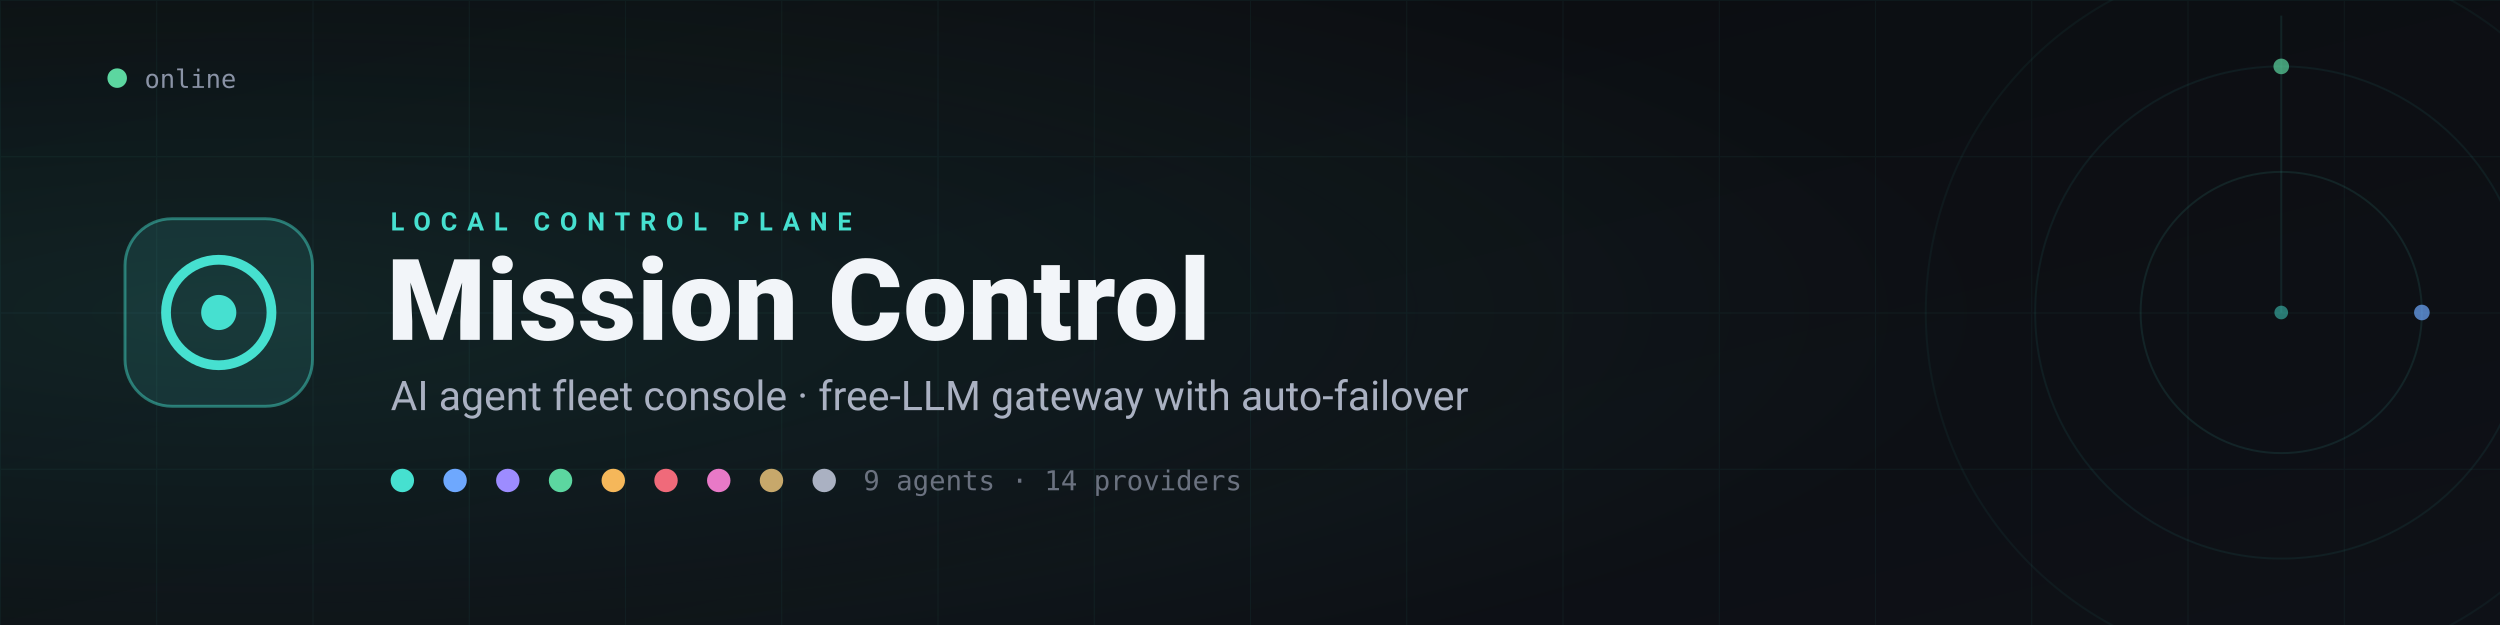
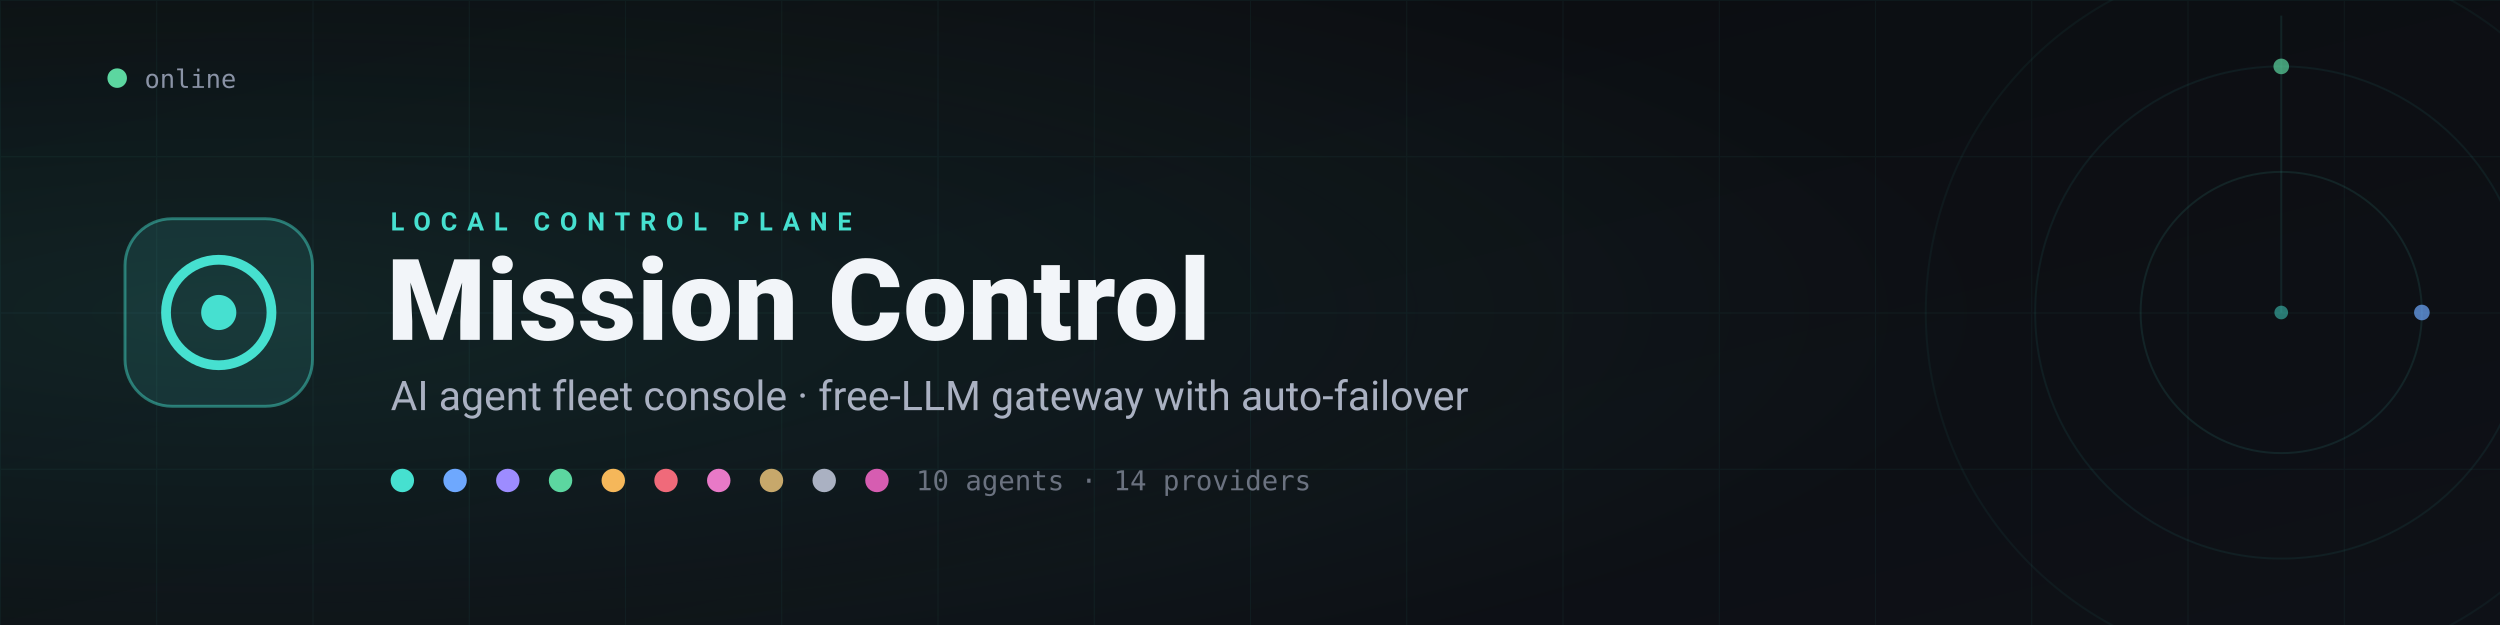
<svg xmlns="http://www.w3.org/2000/svg" viewBox="0 0 1280 320" width="1280" height="320" role="img" aria-label="Mission Control — AI agent fleet console + free-LLM gateway">
  <defs>
    <linearGradient id="bg" x1="0" y1="0" x2="1" y2="1">
      <stop offset="0" stop-color="#0b0d10" />
      <stop offset="1" stop-color="#0e1117" />
    </linearGradient>
    <radialGradient id="glow" cx="0.1" cy="0.5" r="0.7">
      <stop offset="0" stop-color="#46e0d0" stop-opacity="0.10" />
      <stop offset="1" stop-color="#46e0d0" stop-opacity="0" />
    </radialGradient>
    <pattern id="grid" width="80" height="80" patternUnits="userSpaceOnUse">
      <path d="M80 0H0V80" fill="none" stroke="#46e0d0" stroke-opacity="0.05" />
    </pattern>
  </defs>
  <rect width="1280" height="320" fill="url(#bg)" />
  <rect width="1280" height="320" fill="url(#grid)" />
  <rect width="1280" height="320" fill="url(#glow)" />
  <g fill="none" stroke="#46e0d0">
    <circle cx="1168" cy="160" r="72" stroke-opacity="0.10" />
    <circle cx="1168" cy="160" r="126" stroke-opacity="0.07" />
    <circle cx="1168" cy="160" r="182" stroke-opacity="0.05" />
  </g>
  <line x1="1168" y1="160" x2="1168" y2="8" stroke="#46e0d0" stroke-opacity="0.10" />
  <circle cx="1168" cy="160" r="3.5" fill="#46e0d0" fill-opacity="0.5" />
  <circle cx="1240" cy="160" r="4" fill="#6ea8fe" fill-opacity="0.7" />
  <circle cx="1168" cy="34" r="4" fill="#5cd6a0" fill-opacity="0.7" />
  <circle cx="60" cy="40" r="5" fill="#5cd6a0" />
  <text x="74" y="45" font-family="ui-monospace,SFMono-Regular,Menlo,monospace" font-size="13" fill="#8a93a6">online</text>
  <rect x="64" y="112" width="96" height="96" rx="24" fill="#46e0d0" fill-opacity="0.12" stroke="#46e0d0" stroke-opacity="0.45" stroke-width="1.5" />
  <circle cx="112" cy="160" r="27" fill="none" stroke="#46e0d0" stroke-width="5" />
  <circle cx="112" cy="160" r="9" fill="#46e0d0" />
  <text x="200" y="118" font-family="ui-sans-serif,-apple-system,Segoe UI,Roboto,sans-serif" font-size="13" letter-spacing="5" font-weight="700" fill="#46e0d0">LOCAL CONTROL PLANE</text>
  <text x="198" y="174" font-family="ui-sans-serif,-apple-system,Segoe UI,Roboto,sans-serif" font-size="58" font-weight="800" letter-spacing="0.5" fill="#f2f5f9">Mission Control</text>
  <text x="200" y="210" font-family="ui-sans-serif,-apple-system,Segoe UI,Roboto,sans-serif" font-size="21" fill="#aab1c2">AI agent fleet console · free-LLM gateway with auto-failover</text>
  <g>
    <circle cx="206" cy="246" r="6" fill="#46e0d0" />
    <circle cx="233" cy="246" r="6" fill="#6ea8fe" />
    <circle cx="260" cy="246" r="6" fill="#9d8cff" />
    <circle cx="287" cy="246" r="6" fill="#5cd6a0" />
    <circle cx="314" cy="246" r="6" fill="#f5b75a" />
    <circle cx="341" cy="246" r="6" fill="#f06a7a" />
    <circle cx="368" cy="246" r="6" fill="#e879c7" />
    <circle cx="395" cy="246" r="6" fill="#c7a86b" />
    <circle cx="422" cy="246" r="6" fill="#aab1c2" />
-     <text x="442" y="251" font-family="ui-monospace,SFMono-Regular,Menlo,monospace" font-size="14" fill="#6b7280">9 agents · 14 providers</text>
+     <circle cx="449" cy="246" r="6" fill="#d65db1" />
+     <text x="469" y="251" font-family="ui-monospace,SFMono-Regular,Menlo,monospace" font-size="14" fill="#6b7280">10 agents · 14 providers</text>
  </g>
</svg>
